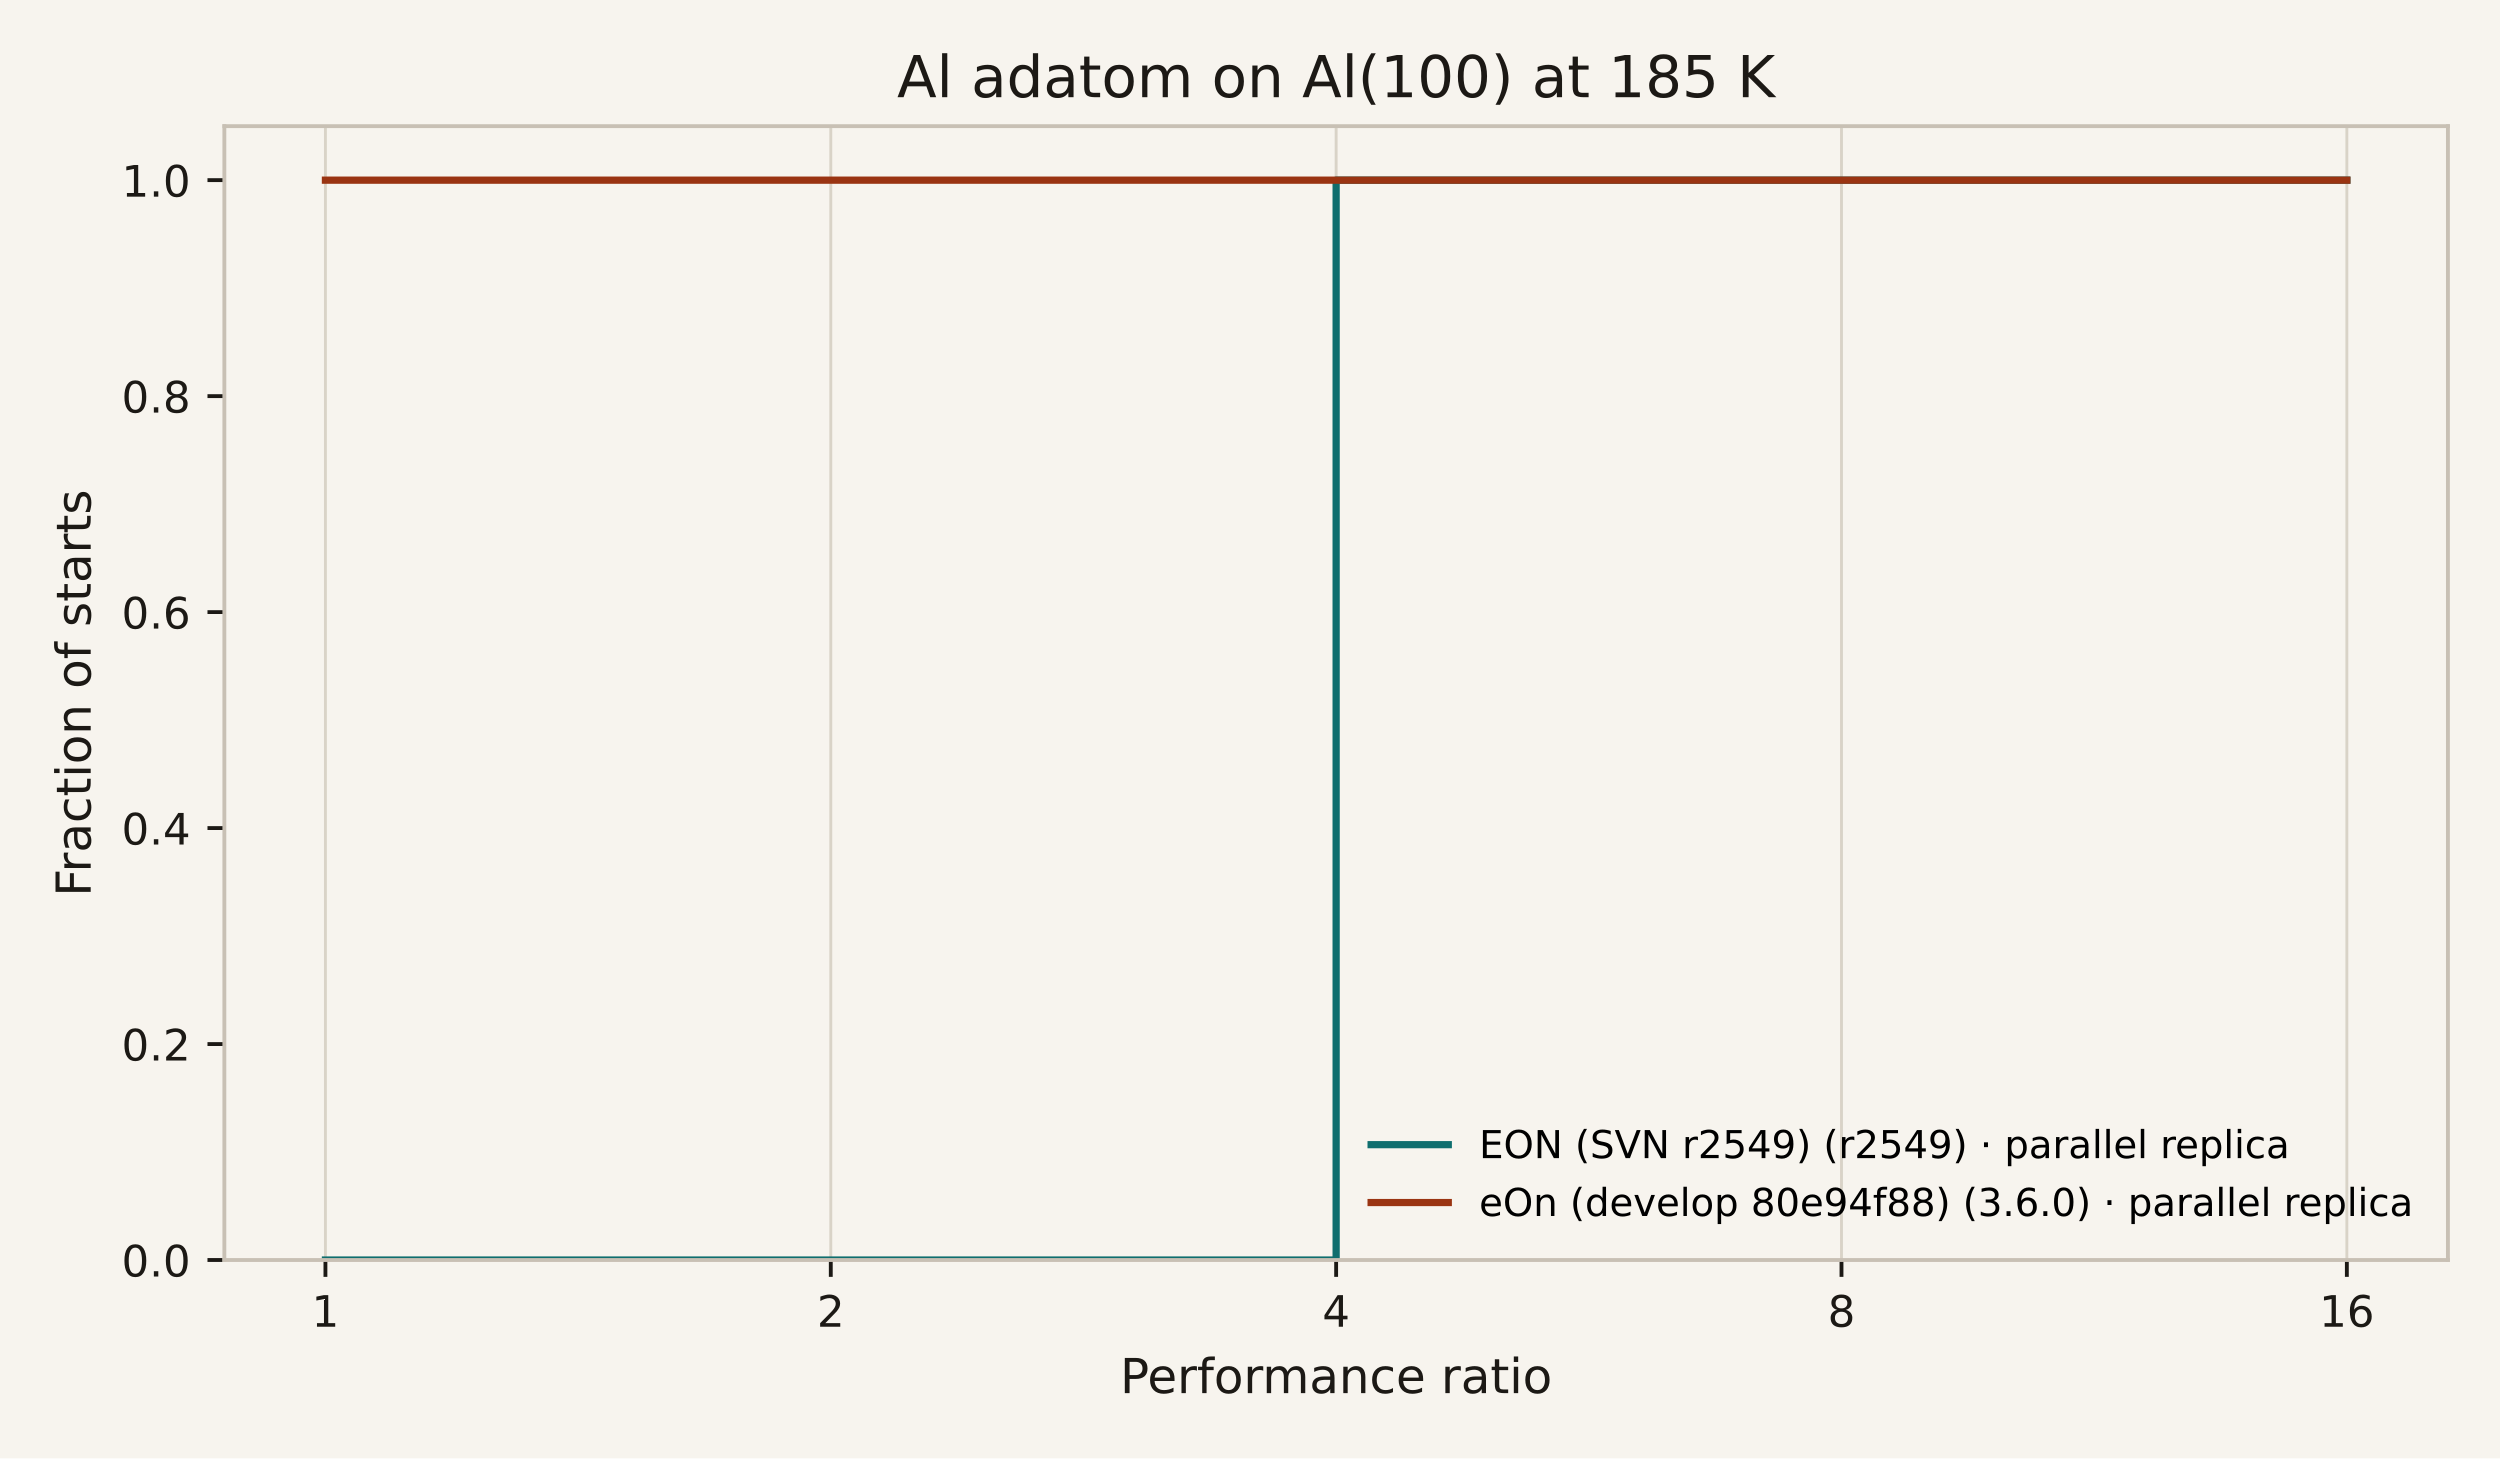
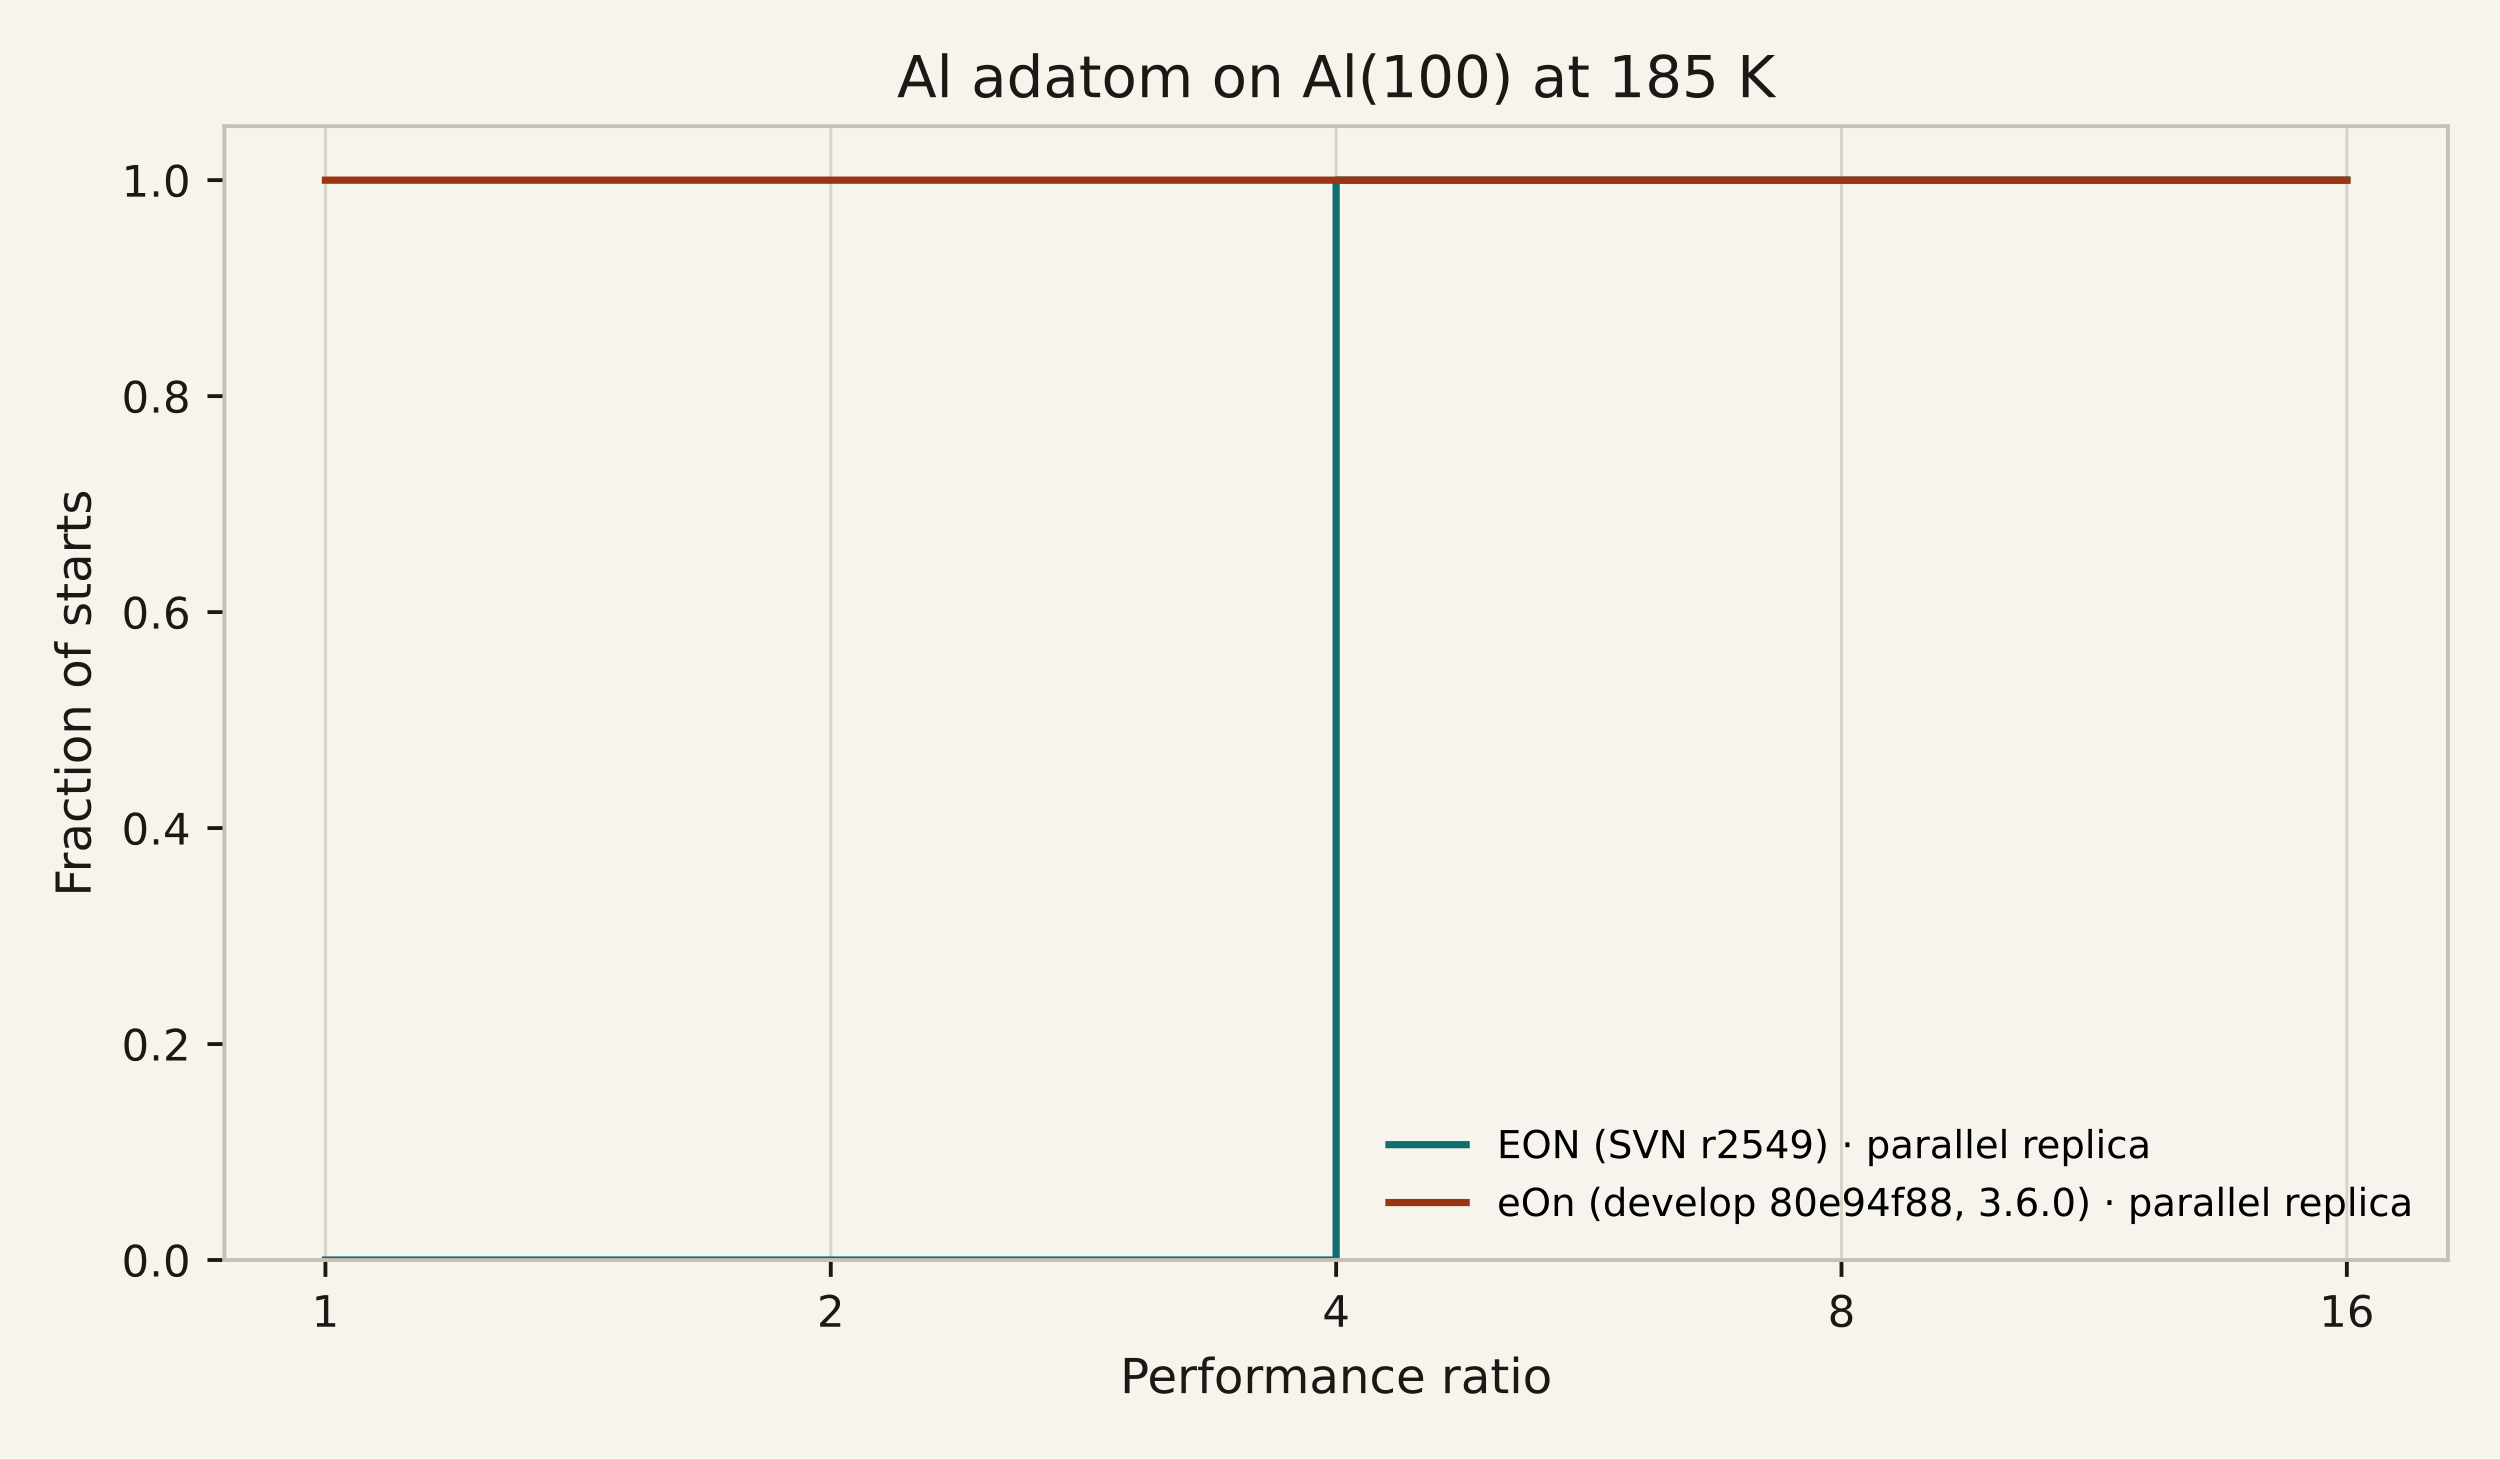
<svg xmlns="http://www.w3.org/2000/svg" xmlns:xlink="http://www.w3.org/1999/xlink" width="518.4pt" height="302.4pt" viewBox="0 0 518.4 302.4" version="1.1">
  <defs>
    <style type="text/css">*{stroke-linejoin: round; stroke-linecap: butt}</style>
  </defs>
  <g id="figure_1">
    <g id="patch_1">
      <path d="M 0 302.4  L 518.4 302.4  L 518.4 0  L 0 0  z " style="fill: #f7f4ee" />
    </g>
    <g id="axes_1">
      <g id="patch_2">
        <path d="M 46.522 261.278  L 507.6 261.278  L 507.6 26.16  L 46.522 26.16  z " style="fill: #f7f4ee" />
      </g>
      <g id="matplotlib.axis_1">
        <g id="xtick_1">
          <g id="line2d_1">
            <path d="M 67.48 261.278  L 67.48 26.16  " clip-path="url(#pdc0ee034fb)" style="fill: none; stroke: #d9d3c7; stroke-width: 0.6; stroke-linecap: square" />
          </g>
          <g id="line2d_2">
            <defs>
              <path id="m0617ce4a32" d="M 0 0  L 0 3.5  " style="stroke: #1c1915; stroke-width: 0.8" />
            </defs>
            <g>
              <use xlink:href="#m0617ce4a32" x="67.48" y="261.278" style="fill: #1c1915; stroke: #1c1915; stroke-width: 0.8" />
            </g>
          </g>
          <g id="text_1">
            <text style="font-size: 9px; font-family: 'DejaVu Sans', 'Bitstream Vera Sans', 'Computer Modern Sans Serif', 'Lucida Grande', 'Verdana', 'Geneva', 'Lucid', 'Arial', 'Helvetica', 'Avant Garde', sans-serif; text-anchor: middle; fill: #1c1915" x="67.48" y="275.116" transform="rotate(-0 67.48042 275.1155)">1</text>
          </g>
        </g>
        <g id="xtick_2">
          <g id="line2d_3">
            <path d="M 172.271 261.278  L 172.271 26.16  " clip-path="url(#pdc0ee034fb)" style="fill: none; stroke: #d9d3c7; stroke-width: 0.6; stroke-linecap: square" />
          </g>
          <g id="line2d_4">
            <g>
              <use xlink:href="#m0617ce4a32" x="172.271" y="261.278" style="fill: #1c1915; stroke: #1c1915; stroke-width: 0.8" />
            </g>
          </g>
          <g id="text_2">
            <text style="font-size: 9px; font-family: 'DejaVu Sans', 'Bitstream Vera Sans', 'Computer Modern Sans Serif', 'Lucida Grande', 'Verdana', 'Geneva', 'Lucid', 'Arial', 'Helvetica', 'Avant Garde', sans-serif; text-anchor: middle; fill: #1c1915" x="172.271" y="275.116" transform="rotate(-0 172.2708 275.1155)">2</text>
          </g>
        </g>
        <g id="xtick_3">
          <g id="line2d_5">
            <path d="M 277.061 261.278  L 277.061 26.16  " clip-path="url(#pdc0ee034fb)" style="fill: none; stroke: #d9d3c7; stroke-width: 0.6; stroke-linecap: square" />
          </g>
          <g id="line2d_6">
            <g>
              <use xlink:href="#m0617ce4a32" x="277.061" y="261.278" style="fill: #1c1915; stroke: #1c1915; stroke-width: 0.8" />
            </g>
          </g>
          <g id="text_3">
            <text style="font-size: 9px; font-family: 'DejaVu Sans', 'Bitstream Vera Sans', 'Computer Modern Sans Serif', 'Lucida Grande', 'Verdana', 'Geneva', 'Lucid', 'Arial', 'Helvetica', 'Avant Garde', sans-serif; text-anchor: middle; fill: #1c1915" x="277.061" y="275.116" transform="rotate(-0 277.0612 275.1155)">4</text>
          </g>
        </g>
        <g id="xtick_4">
          <g id="line2d_7">
            <path d="M 381.852 261.278  L 381.852 26.16  " clip-path="url(#pdc0ee034fb)" style="fill: none; stroke: #d9d3c7; stroke-width: 0.6; stroke-linecap: square" />
          </g>
          <g id="line2d_8">
            <g>
              <use xlink:href="#m0617ce4a32" x="381.852" y="261.278" style="fill: #1c1915; stroke: #1c1915; stroke-width: 0.8" />
            </g>
          </g>
          <g id="text_4">
            <text style="font-size: 9px; font-family: 'DejaVu Sans', 'Bitstream Vera Sans', 'Computer Modern Sans Serif', 'Lucida Grande', 'Verdana', 'Geneva', 'Lucid', 'Arial', 'Helvetica', 'Avant Garde', sans-serif; text-anchor: middle; fill: #1c1915" x="381.852" y="275.116" transform="rotate(-0 381.8515 275.1155)">8</text>
          </g>
        </g>
        <g id="xtick_5">
          <g id="line2d_9">
            <path d="M 486.642 261.278  L 486.642 26.16  " clip-path="url(#pdc0ee034fb)" style="fill: none; stroke: #d9d3c7; stroke-width: 0.6; stroke-linecap: square" />
          </g>
          <g id="line2d_10">
            <g>
              <use xlink:href="#m0617ce4a32" x="486.642" y="261.278" style="fill: #1c1915; stroke: #1c1915; stroke-width: 0.8" />
            </g>
          </g>
          <g id="text_5">
            <text style="font-size: 9px; font-family: 'DejaVu Sans', 'Bitstream Vera Sans', 'Computer Modern Sans Serif', 'Lucida Grande', 'Verdana', 'Geneva', 'Lucid', 'Arial', 'Helvetica', 'Avant Garde', sans-serif; text-anchor: middle; fill: #1c1915" x="486.642" y="275.116" transform="rotate(-0 486.6419 275.1155)">16</text>
          </g>
        </g>
        <g id="text_6">
          <text style="font-size: 10px; font-family: 'DejaVu Sans', 'Bitstream Vera Sans', 'Computer Modern Sans Serif', 'Lucida Grande', 'Verdana', 'Geneva', 'Lucid', 'Arial', 'Helvetica', 'Avant Garde', sans-serif; text-anchor: middle; fill: #1c1915" x="277.061" y="288.876" transform="rotate(-0 277.0612 288.8761)">Performance ratio</text>
        </g>
      </g>
      <g id="matplotlib.axis_2">
        <g id="ytick_1">
          <g id="line2d_11">
            <defs>
              <path id="m97dde00479" d="M 0 0  L -3.5 0  " style="stroke: #1c1915; stroke-width: 0.8" />
            </defs>
            <g>
              <use xlink:href="#m97dde00479" x="46.522" y="261.278" style="fill: #1c1915; stroke: #1c1915; stroke-width: 0.8" />
            </g>
          </g>
          <g id="text_7">
            <text style="font-size: 9px; font-family: 'DejaVu Sans', 'Bitstream Vera Sans', 'Computer Modern Sans Serif', 'Lucida Grande', 'Verdana', 'Geneva', 'Lucid', 'Arial', 'Helvetica', 'Avant Garde', sans-serif; text-anchor: end; fill: #1c1915" x="39.522" y="264.697" transform="rotate(-0 39.52234 264.6966)">0.0</text>
          </g>
        </g>
        <g id="ytick_2">
          <g id="line2d_12">
            <g>
              <use xlink:href="#m97dde00479" x="46.522" y="216.493" style="fill: #1c1915; stroke: #1c1915; stroke-width: 0.8" />
            </g>
          </g>
          <g id="text_8">
            <text style="font-size: 9px; font-family: 'DejaVu Sans', 'Bitstream Vera Sans', 'Computer Modern Sans Serif', 'Lucida Grande', 'Verdana', 'Geneva', 'Lucid', 'Arial', 'Helvetica', 'Avant Garde', sans-serif; text-anchor: end; fill: #1c1915" x="39.522" y="219.912" transform="rotate(-0 39.52234 219.9123)">0.2</text>
          </g>
        </g>
        <g id="ytick_3">
          <g id="line2d_13">
            <g>
              <use xlink:href="#m97dde00479" x="46.522" y="171.709" style="fill: #1c1915; stroke: #1c1915; stroke-width: 0.8" />
            </g>
          </g>
          <g id="text_9">
            <text style="font-size: 9px; font-family: 'DejaVu Sans', 'Bitstream Vera Sans', 'Computer Modern Sans Serif', 'Lucida Grande', 'Verdana', 'Geneva', 'Lucid', 'Arial', 'Helvetica', 'Avant Garde', sans-serif; text-anchor: end; fill: #1c1915" x="39.522" y="175.128" transform="rotate(-0 39.52234 175.128)">0.4</text>
          </g>
        </g>
        <g id="ytick_4">
          <g id="line2d_14">
            <g>
              <use xlink:href="#m97dde00479" x="46.522" y="126.925" style="fill: #1c1915; stroke: #1c1915; stroke-width: 0.8" />
            </g>
          </g>
          <g id="text_10">
            <text style="font-size: 9px; font-family: 'DejaVu Sans', 'Bitstream Vera Sans', 'Computer Modern Sans Serif', 'Lucida Grande', 'Verdana', 'Geneva', 'Lucid', 'Arial', 'Helvetica', 'Avant Garde', sans-serif; text-anchor: end; fill: #1c1915" x="39.522" y="130.344" transform="rotate(-0 39.52234 130.3437)">0.6</text>
          </g>
        </g>
        <g id="ytick_5">
          <g id="line2d_15">
            <g>
              <use xlink:href="#m97dde00479" x="46.522" y="82.14" style="fill: #1c1915; stroke: #1c1915; stroke-width: 0.8" />
            </g>
          </g>
          <g id="text_11">
            <text style="font-size: 9px; font-family: 'DejaVu Sans', 'Bitstream Vera Sans', 'Computer Modern Sans Serif', 'Lucida Grande', 'Verdana', 'Geneva', 'Lucid', 'Arial', 'Helvetica', 'Avant Garde', sans-serif; text-anchor: end; fill: #1c1915" x="39.522" y="85.559" transform="rotate(-0 39.52234 85.55934)">0.8</text>
          </g>
        </g>
        <g id="ytick_6">
          <g id="line2d_16">
            <g>
              <use xlink:href="#m97dde00479" x="46.522" y="37.356" style="fill: #1c1915; stroke: #1c1915; stroke-width: 0.8" />
            </g>
          </g>
          <g id="text_12">
            <text style="font-size: 9px; font-family: 'DejaVu Sans', 'Bitstream Vera Sans', 'Computer Modern Sans Serif', 'Lucida Grande', 'Verdana', 'Geneva', 'Lucid', 'Arial', 'Helvetica', 'Avant Garde', sans-serif; text-anchor: end; fill: #1c1915" x="39.522" y="40.775" transform="rotate(-0 39.52234 40.77502)">1.0</text>
          </g>
        </g>
        <g id="text_13">
          <text style="font-size: 10px; font-family: 'DejaVu Sans', 'Bitstream Vera Sans', 'Computer Modern Sans Serif', 'Lucida Grande', 'Verdana', 'Geneva', 'Lucid', 'Arial', 'Helvetica', 'Avant Garde', sans-serif; text-anchor: middle; fill: #1c1915" x="18.807" y="143.719" transform="rotate(-90 18.80719 143.7188)">Fraction of starts</text>
        </g>
      </g>
      <g id="line2d_17">
        <path d="M 67.48 261.278  L 172.271 261.278  L 172.271 261.278  L 277.061 261.278  L 277.061 37.356  L 381.852 37.356  L 381.852 37.356  L 486.642 37.356  L 486.642 37.356  " clip-path="url(#pdc0ee034fb)" style="fill: none; stroke: #0f6e6e; stroke-width: 1.5; stroke-linecap: square" />
      </g>
      <g id="line2d_18">
        <path d="M 67.48 37.356  L 172.271 37.356  L 172.271 37.356  L 277.061 37.356  L 277.061 37.356  L 381.852 37.356  L 381.852 37.356  L 486.642 37.356  L 486.642 37.356  " clip-path="url(#pdc0ee034fb)" style="fill: none; stroke: #9a3412; stroke-width: 1.5; stroke-linecap: square" />
      </g>
      <g id="patch_3">
        <path d="M 46.522 261.278  L 46.522 26.16  " style="fill: none; stroke: #c8c0b4; stroke-width: 0.8; stroke-linejoin: miter; stroke-linecap: square" />
      </g>
      <g id="patch_4">
        <path d="M 507.6 261.278  L 507.6 26.16  " style="fill: none; stroke: #c8c0b4; stroke-width: 0.8; stroke-linejoin: miter; stroke-linecap: square" />
      </g>
      <g id="patch_5">
        <path d="M 46.522 261.278  L 507.6 261.278  " style="fill: none; stroke: #c8c0b4; stroke-width: 0.8; stroke-linejoin: miter; stroke-linecap: square" />
      </g>
      <g id="patch_6">
        <path d="M 46.522 26.16  L 507.6 26.16  " style="fill: none; stroke: #c8c0b4; stroke-width: 0.8; stroke-linejoin: miter; stroke-linecap: square" />
      </g>
      <g id="text_14">
        <text style="font-size: 12px; font-family: 'DejaVu Sans', 'Bitstream Vera Sans', 'Computer Modern Sans Serif', 'Lucida Grande', 'Verdana', 'Geneva', 'Lucid', 'Arial', 'Helvetica', 'Avant Garde', sans-serif; text-anchor: middle; fill: #1c1915" x="277.061" y="20.16" transform="rotate(-0 277.0612 20.16)">Al adatom on Al(100) at 185 K</text>
      </g>
      <g id="legend_1">
        <g id="line2d_19">
-           <path d="M 284.316 237.355  L 292.316 237.355  L 292.316 237.355  L 300.316 237.355  L 300.316 237.355  " style="fill: none; stroke: #0f6e6e; stroke-width: 1.5; stroke-linecap: square" />
+           <path d="M 288.016 237.355  L 296.016 237.355  L 296.016 237.355  L 304.016 237.355  L 304.016 237.355  " style="fill: none; stroke: #0f6e6e; stroke-width: 1.5; stroke-linecap: square" />
        </g>
        <g id="text_15">
-           <text style="font-size: 8px; font-family: 'DejaVu Sans', 'Bitstream Vera Sans', 'Computer Modern Sans Serif', 'Lucida Grande', 'Verdana', 'Geneva', 'Lucid', 'Arial', 'Helvetica', 'Avant Garde', sans-serif; text-anchor: start" x="306.716" y="240.155" transform="rotate(-0 306.7163 240.1552)">EON (SVN r2549) (r2549) · parallel replica</text>
+           <text style="font-size: 8px; font-family: 'DejaVu Sans', 'Bitstream Vera Sans', 'Computer Modern Sans Serif', 'Lucida Grande', 'Verdana', 'Geneva', 'Lucid', 'Arial', 'Helvetica', 'Avant Garde', sans-serif; text-anchor: start" x="310.416" y="240.155" transform="rotate(-0 310.4162 240.1552)">EON (SVN r2549) · parallel replica</text>
        </g>
        <g id="line2d_20">
-           <path d="M 284.316 249.356  L 292.316 249.356  L 292.316 249.356  L 300.316 249.356  L 300.316 249.356  " style="fill: none; stroke: #9a3412; stroke-width: 1.5; stroke-linecap: square" />
+           <path d="M 288.016 249.356  L 296.016 249.356  L 296.016 249.356  L 304.016 249.356  L 304.016 249.356  " style="fill: none; stroke: #9a3412; stroke-width: 1.5; stroke-linecap: square" />
        </g>
        <g id="text_16">
-           <text style="font-size: 8px; font-family: 'DejaVu Sans', 'Bitstream Vera Sans', 'Computer Modern Sans Serif', 'Lucida Grande', 'Verdana', 'Geneva', 'Lucid', 'Arial', 'Helvetica', 'Avant Garde', sans-serif; text-anchor: start" x="306.716" y="252.156" transform="rotate(-0 306.7163 252.1558)">eOn (develop 80e94f88) (3.6.0) · parallel replica</text>
+           <text style="font-size: 8px; font-family: 'DejaVu Sans', 'Bitstream Vera Sans', 'Computer Modern Sans Serif', 'Lucida Grande', 'Verdana', 'Geneva', 'Lucid', 'Arial', 'Helvetica', 'Avant Garde', sans-serif; text-anchor: start" x="310.416" y="252.156" transform="rotate(-0 310.4162 252.1558)">eOn (develop 80e94f88, 3.6.0) · parallel replica</text>
        </g>
      </g>
    </g>
  </g>
  <defs>
    <clipPath id="pdc0ee034fb">
      <rect x="46.522" y="26.16" width="461.078" height="235.118" />
    </clipPath>
  </defs>
</svg>
